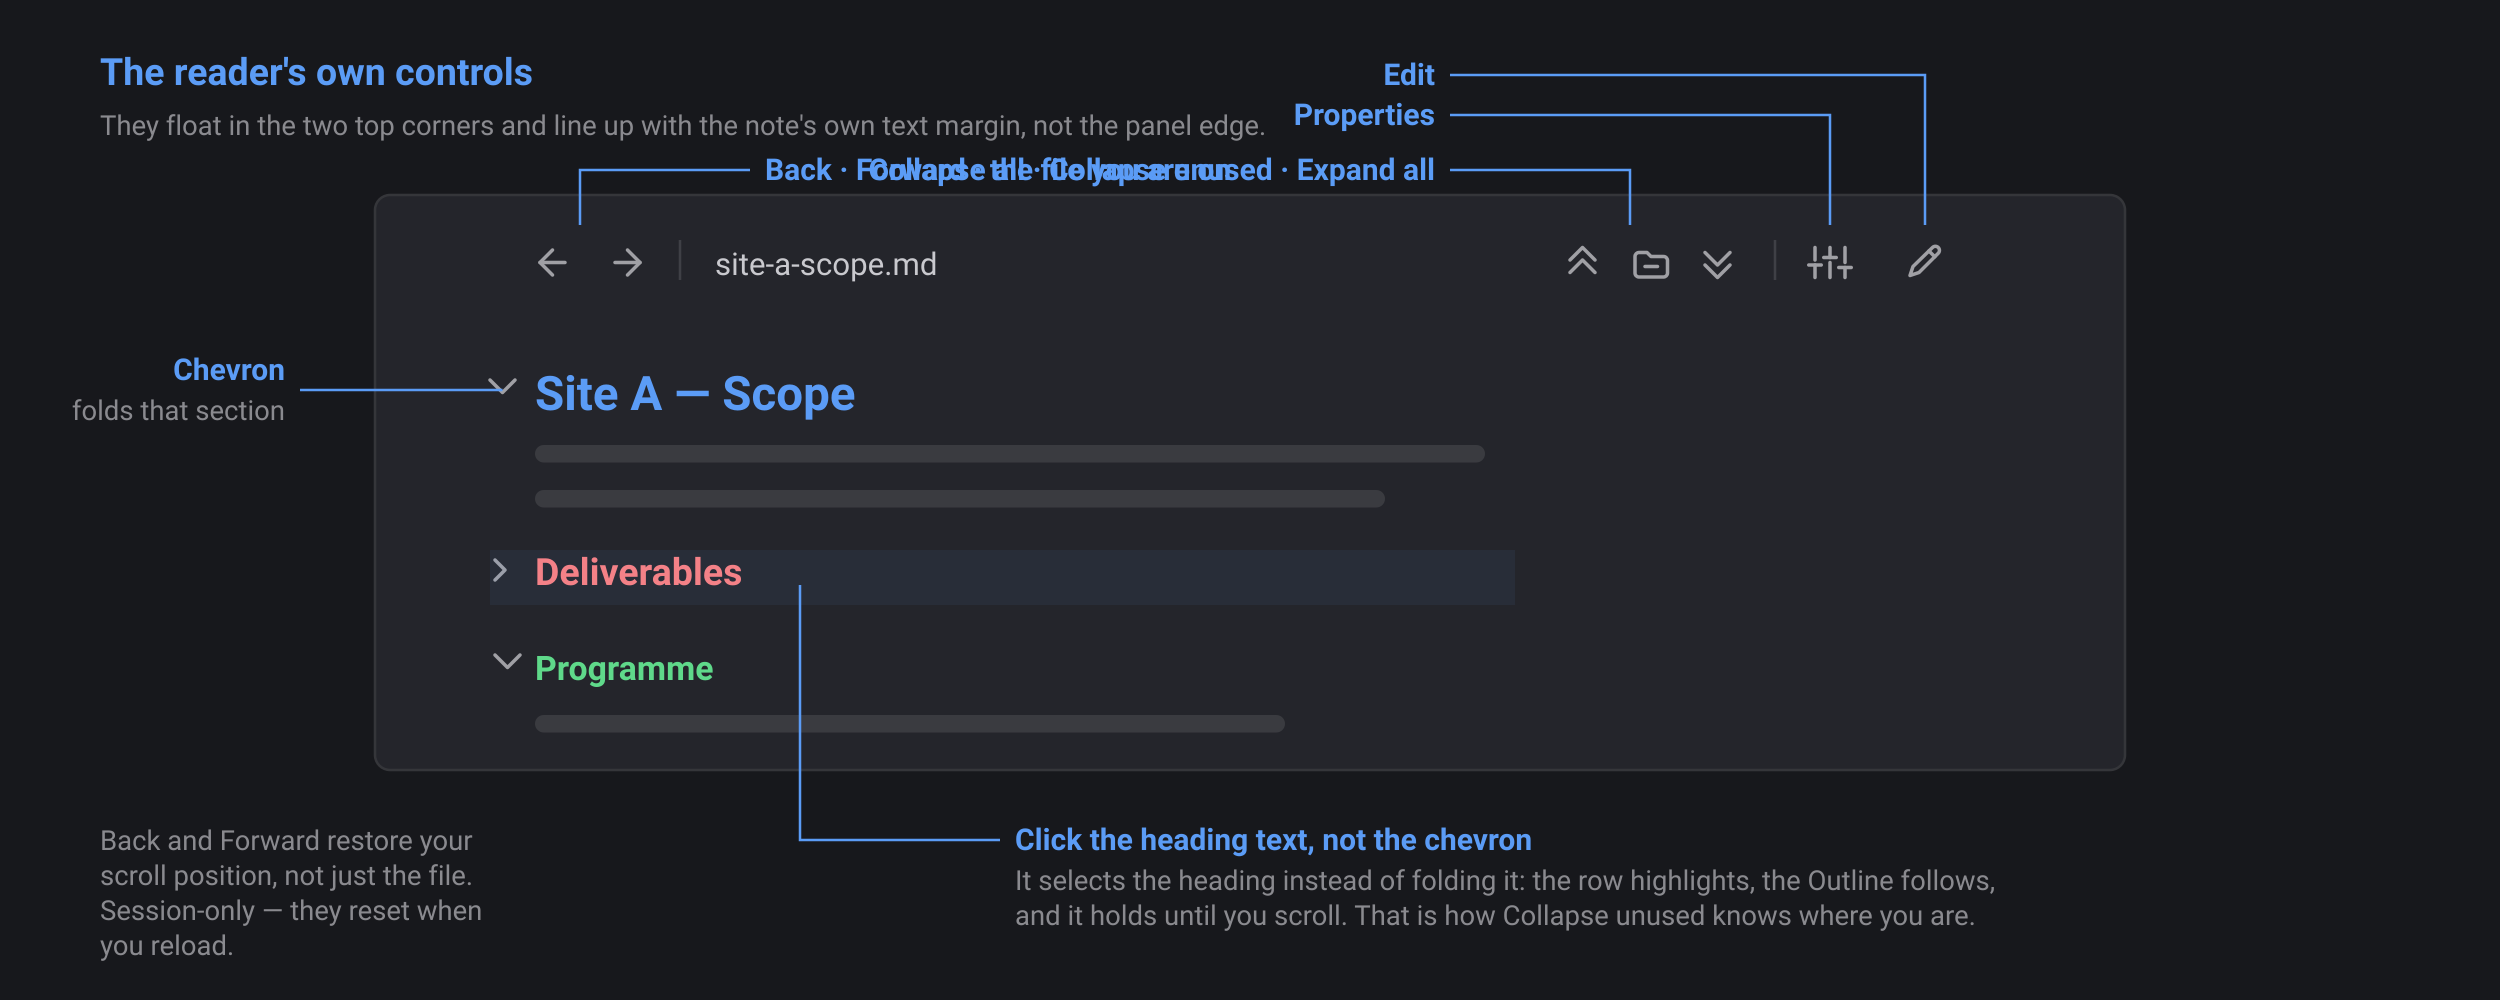
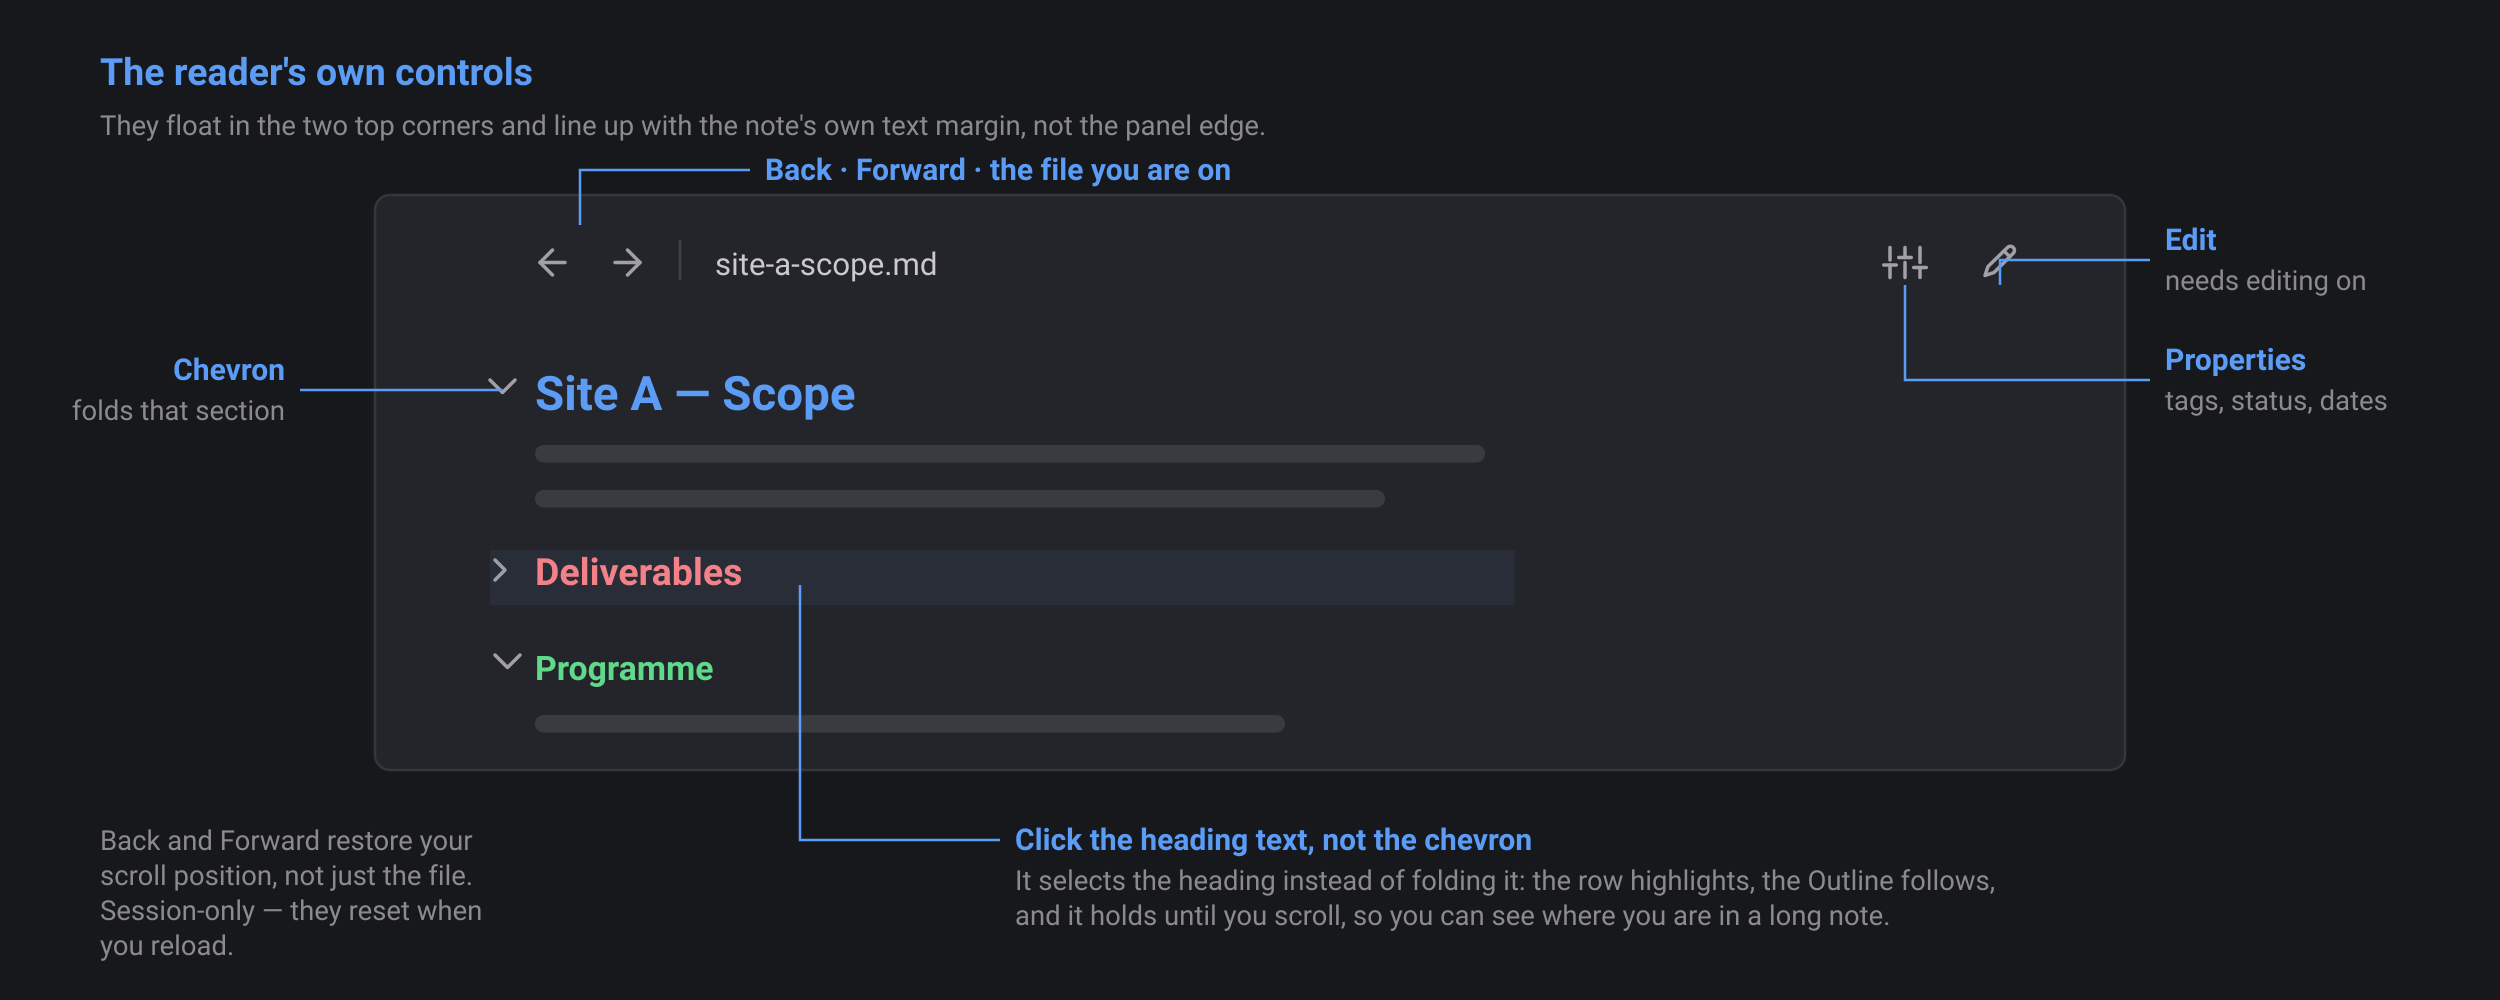
<svg xmlns="http://www.w3.org/2000/svg" viewBox="0 0 1000 400" width="1000" height="400" font-family="-apple-system, Segoe UI, Roboto, sans-serif">
  <defs>
    <style>
      .acc { fill:#5B9CF6; font-size:12px; font-weight:600; }
      .dim { fill:#8A8A8F; font-size:11px; }
      .t   { fill:#C9C9CE; font-size:12.5px; }
      .lead{ stroke:#5B9CF6; stroke-width:1; fill:none; }
      .ico { stroke:#A0A0A5; stroke-width:1.4; fill:none; stroke-linecap:round; stroke-linejoin:round; }
    </style>
  </defs>
  <rect width="1000" height="400" fill="#17181c" />
  <text x="40" y="34" fill="#5B9CF6" font-size="15" font-weight="700">The reader's own controls</text>
  <text x="40" y="54" class="dim" font-size="11.5">They float in the two top corners and line up with the note's own text margin, not the panel edge.</text>
  <rect x="150" y="78" width="700" height="230" rx="6" fill="#24252b" stroke="#35363a" />
  <g class="ico" transform="translate(214,100)">
    <path d="M12 5H2" />
    <path d="M7 10L2 5l5-5" />
  </g>
  <g class="ico" transform="translate(244,100)">
    <path d="M2 5h10" />
    <path d="M7 0l5 5-5 5" />
  </g>
  <line x1="272" y1="96" x2="272" y2="112" stroke="#3f4046" />
  <text x="286" y="110" fill="#C9C9CE" font-size="12.5">site-a-scope.md</text>
-   <g class="ico" transform="translate(628,101)">
-     <polyline points="0,8 5,3 10,8" />
-     <polyline points="0,3 5,-2 10,3" />
-   </g>
-   <g class="ico" transform="translate(654,101)">
-     <path d="M0 1.6A1.6 1.6 0 0 1 1.6 0h3.2L6.4 1.6h5A1.6 1.6 0 0 1 13 3.2v5A1.6 1.6 0 0 1 11.4 9.8H1.6A1.6 1.6 0 0 1 0 8.2Z" />
-     <line x1="4" y1="5.6" x2="9" y2="5.6" />
-   </g>
-   <g class="ico" transform="translate(682,101)">
-     <polyline points="0,0 5,5 10,0" />
-     <polyline points="0,5 5,10 10,5" />
-   </g>
-   <line x1="710" y1="96" x2="710" y2="112" stroke="#3f4046" />
-   <g class="ico" transform="translate(726,99)">
+   <g class="ico" transform="translate(756,99)">
    <line x1="0" y1="12" x2="0" y2="7" />
    <line x1="0" y1="5" x2="0" y2="0" />
    <line x1="6" y1="12" x2="6" y2="6" />
    <line x1="6" y1="4" x2="6" y2="0" />
    <line x1="12" y1="12" x2="12" y2="8" />
    <line x1="12" y1="6" x2="12" y2="0" />
    <line x1="-2.5" y1="7" x2="2.5" y2="7" />
    <line x1="3.5" y1="4" x2="8.5" y2="4" />
    <line x1="9.5" y1="8" x2="14.5" y2="8" />
  </g>
-   <g class="ico" transform="translate(764,99)">
+   <g class="ico" transform="translate(794,99)">
    <path d="M9 0a1.6 1.6 0 1 1 2.3 2.3L3.6 10 0 11.2 1.2 7.6Z" />
    <path d="M7.6 1.4l2.3 2.3" />
  </g>
  <rect x="151" y="120" width="698" height="16" fill="#24252b" />
  <g>
    <text x="214" y="164" fill="#5B9CF6" font-size="19" font-weight="700">Site A — Scope</text>
    <g class="ico" transform="translate(196,152)" stroke-width="1.3" stroke="#6E6E73">
      <polyline points="0,0 5,5 10,0" />
    </g>
    <rect x="214" y="178" width="380" height="7" rx="3.5" fill="#3a3b40" />
    <rect x="214" y="196" width="340" height="7" rx="3.5" fill="#3a3b40" />
    <text x="214" y="234" fill="#FF8080" font-size="15" font-weight="700">Deliverables</text>
    <g class="ico" transform="translate(198,224)" stroke-width="1.3" stroke="#6E6E73">
      <polyline points="0,0 4,4 0,8" />
    </g>
    <rect x="196" y="220" width="410" height="22" fill="#5B9CF6" opacity=".07" />
    <text x="214" y="272" fill="#5FD98A" font-size="13.5" font-weight="700">Programme</text>
    <g class="ico" transform="translate(198,262)" stroke-width="1.3" stroke="#6E6E73">
      <polyline points="0,0 5,5 10,0" />
    </g>
    <rect x="214" y="286" width="300" height="7" rx="3.5" fill="#3a3b40" />
  </g>
  <g class="lead">
    <path d="M232 90 L232 68 L300 68" />
-     <path d="M652 90 L652 68 L580 68" />
-     <path d="M732 90 L732 46 L580 46" />
-     <path d="M770 90 L770 30 L580 30" />
+     <path d="M762 114 L762 152 L860 152" />
+     <path d="M800 114 L800 104 L860 104" />
    <path d="M201 156 L120 156" />
    <path d="M320 234 L320 336 L400 336" />
  </g>
  <text x="306" y="72" class="acc">Back · Forward · the file you are on</text>
-   <text x="574" y="72" class="acc" text-anchor="end">Collapse all · Collapse unused · Expand all</text>
-   <text x="574" y="50" class="acc" text-anchor="end">Properties</text>
-   <text x="574" y="34" class="acc" text-anchor="end">Edit</text>
+   <text x="866" y="148" class="acc">Properties</text>
+   <text x="866" y="164" class="dim">tags, status, dates</text>
+   <text x="866" y="100" class="acc">Edit</text>
+   <text x="866" y="116" class="dim">needs editing on</text>
  <text x="114" y="152" class="acc" text-anchor="end">Chevron</text>
  <text x="114" y="168" class="dim" text-anchor="end">folds that section</text>
  <text x="406" y="340" class="acc">Click the heading text, not the chevron</text>
  <text x="406" y="356" class="dim">It selects the heading instead of folding it: the row highlights, the Outline follows,</text>
-   <text x="406" y="370" class="dim">and it holds until you scroll. That is how Collapse unused knows where you are.</text>
+   <text x="406" y="370" class="dim">and it holds until you scroll, so you can see where you are in a long note.</text>
  <text x="40" y="340" class="dim">Back and Forward restore your</text>
  <text x="40" y="354" class="dim">scroll position, not just the file.</text>
  <text x="40" y="368" class="dim">Session-only — they reset when</text>
  <text x="40" y="382" class="dim">you reload.</text>
</svg>
